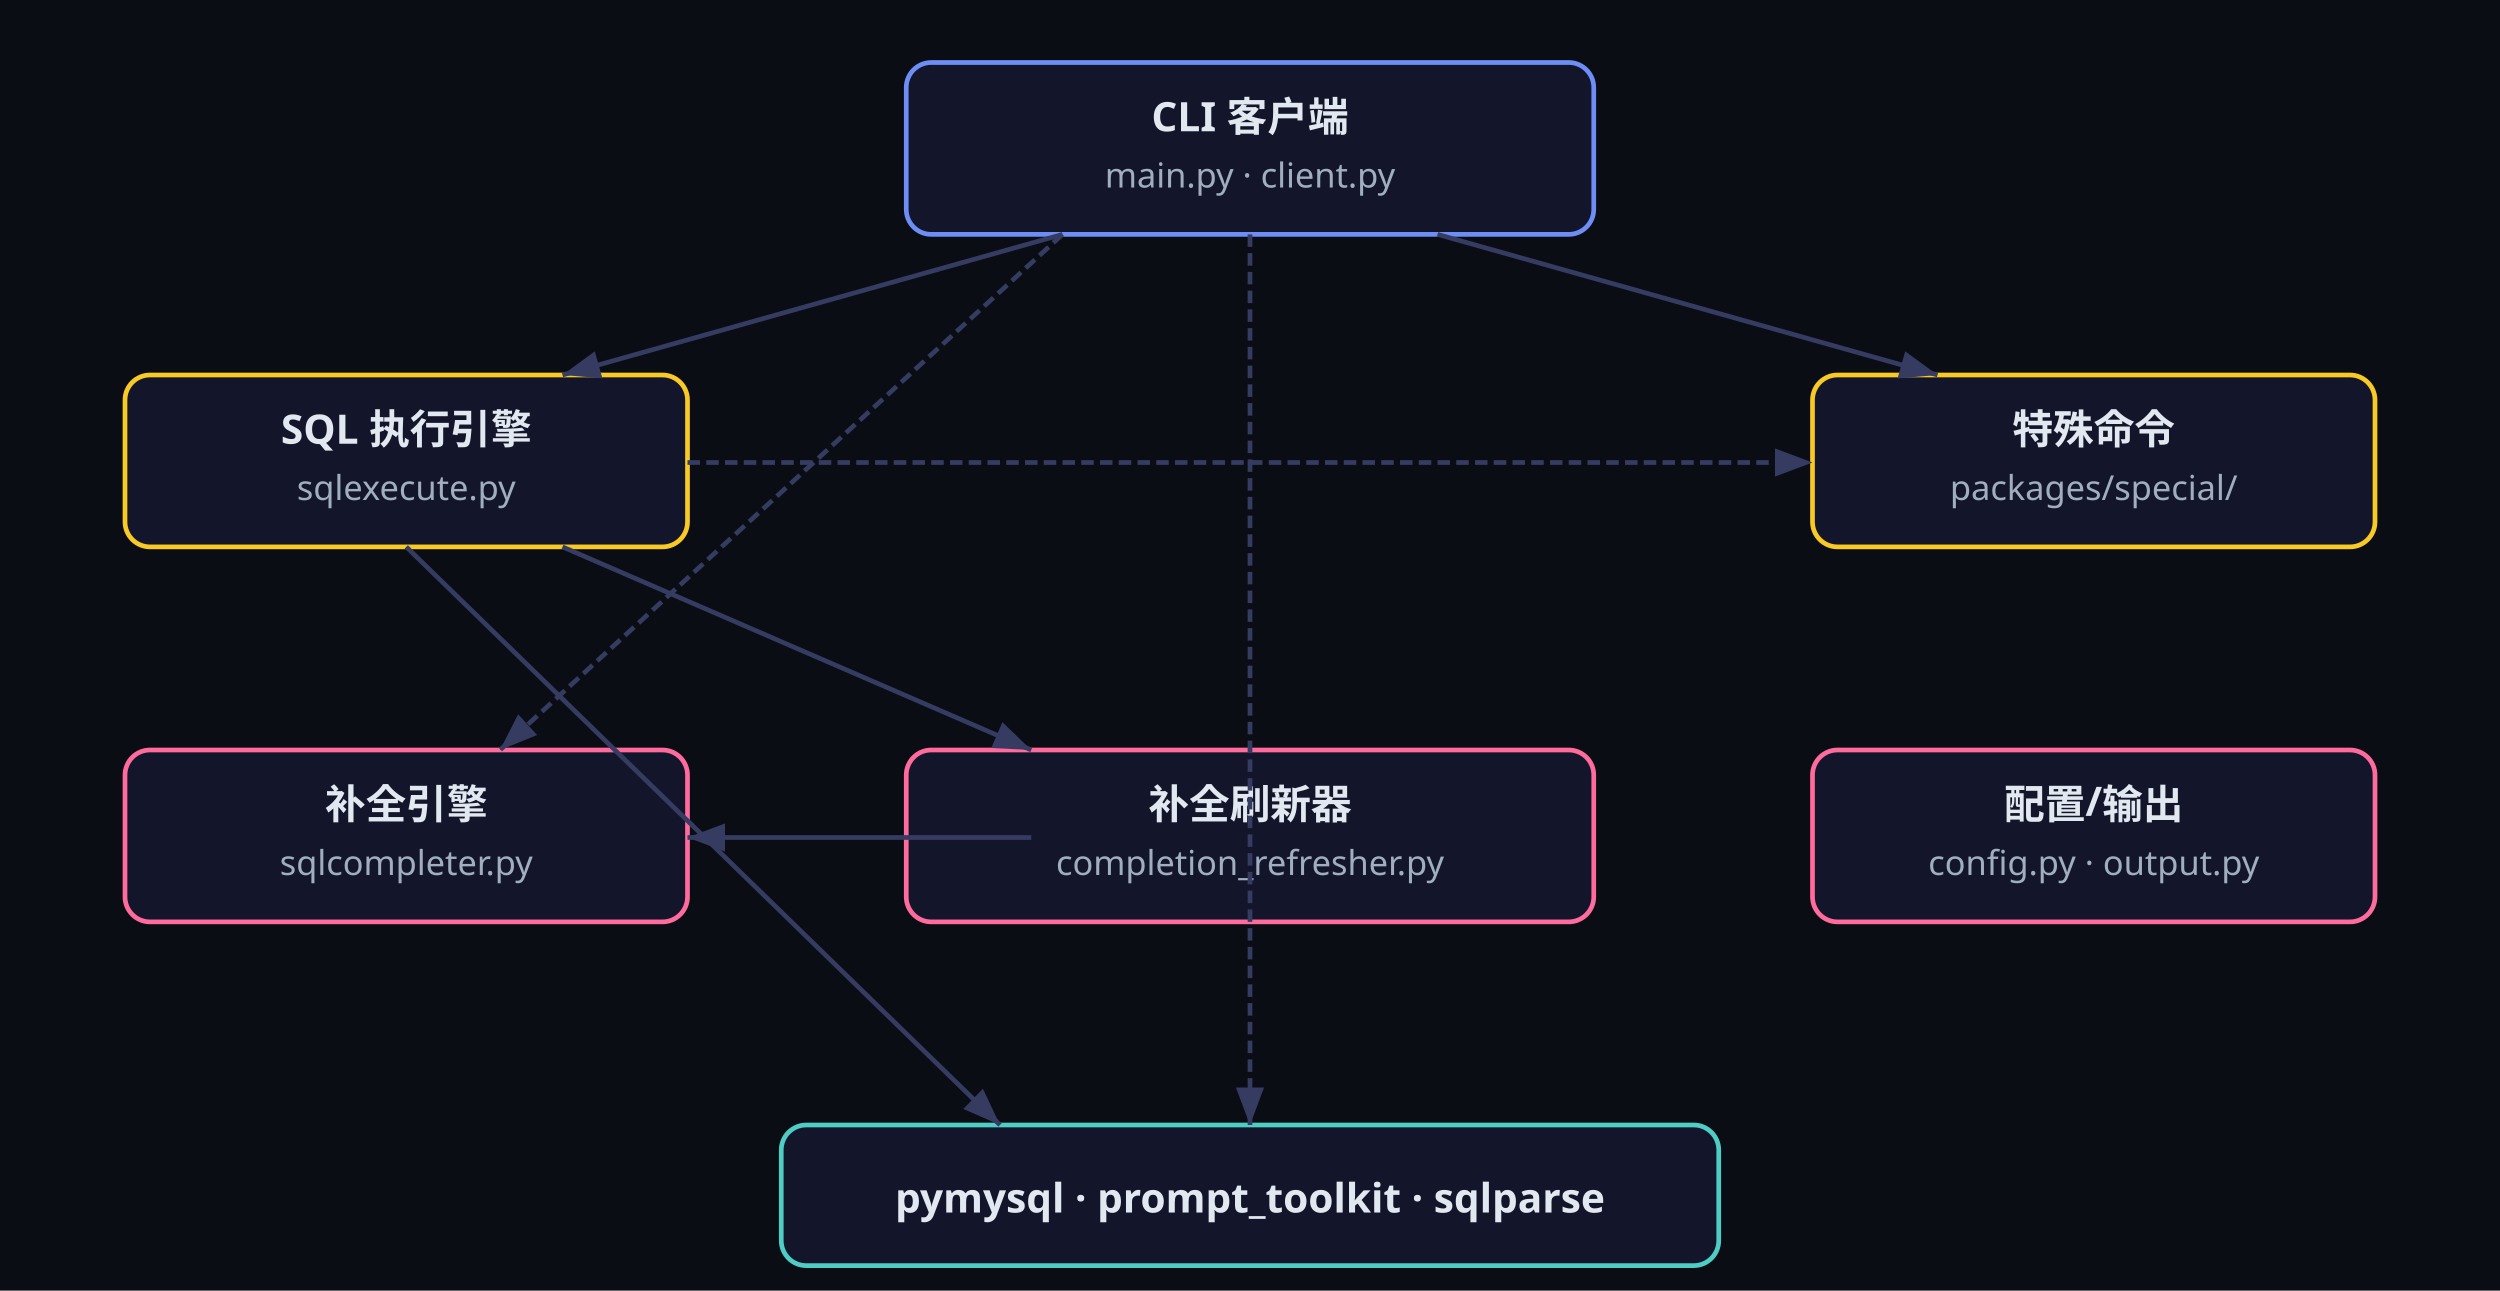
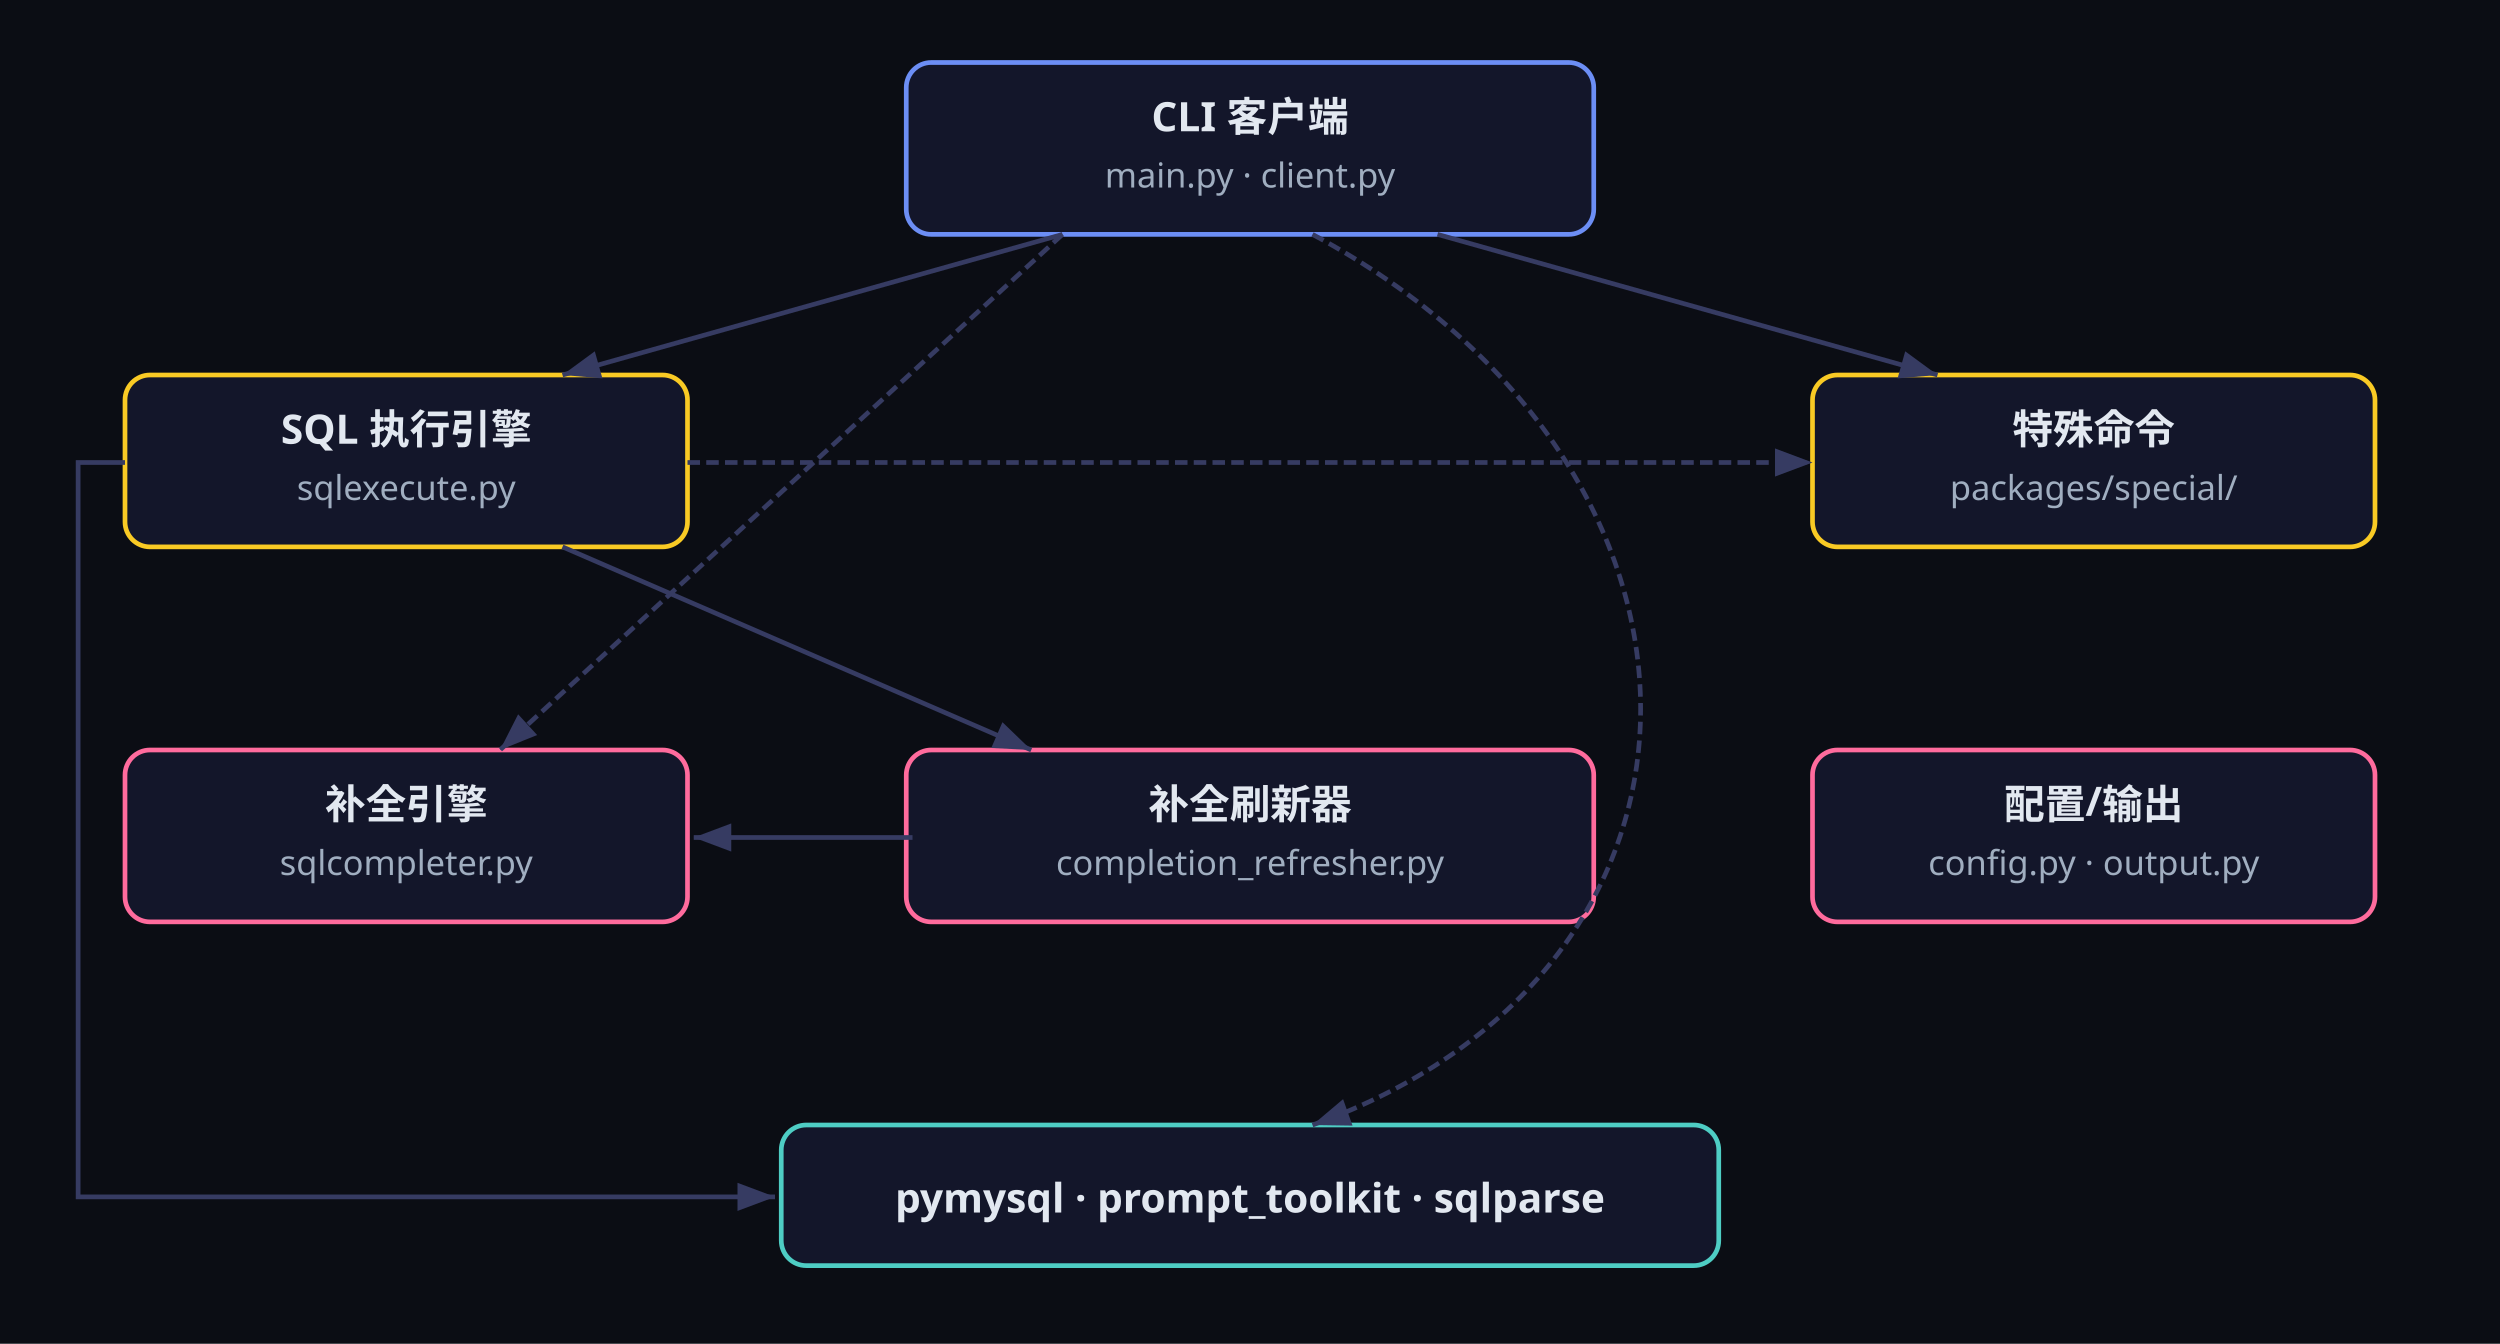
- <svg xmlns="http://www.w3.org/2000/svg" width="800" height="413" viewBox="0 0 800 413">
-   <rect width="800" height="413" fill="#0b0d14" />
+ <svg xmlns="http://www.w3.org/2000/svg" width="800" height="430" viewBox="0 0 800 430">
+   <rect width="800" height="430" fill="#0b0d14" />
  <style>
    .label { font-family: system-ui, sans-serif; font-size: 13px; font-weight: 600; fill: #e2e8f0; }
    .mod { font-family: system-ui, sans-serif; font-size: 11px; fill: #a0aec0; }
    .arrow { stroke: #363b62; stroke-width: 1.5; fill: none; }
-     path:hover { stroke: #6c8ef5 !important; stroke-width: 3 !important; cursor: pointer; }
+     path:hover, line:hover { stroke: #6c8ef5 !important; stroke-width: 3 !important; cursor: pointer; }
  </style>
  <rect x="290" y="20" width="220" height="55" rx="8" fill="#13162a" stroke="#6c8ef5" stroke-width="1.5" />
  <text x="400" y="42" text-anchor="middle" class="label" fill="#6c8ef5">CLI 客户端</text>
  <text x="400" y="60" text-anchor="middle" class="mod">main.py · client.py</text>
  <rect x="40" y="120" width="180" height="55" rx="8" fill="#13162a" stroke="#f9ca24" stroke-width="1.5" />
  <text x="130" y="142" text-anchor="middle" class="label" fill="#f9ca24">SQL 执行引擎</text>
  <text x="130" y="160" text-anchor="middle" class="mod">sqlexecute.py</text>
  <rect x="580" y="120" width="180" height="55" rx="8" fill="#13162a" stroke="#f9ca24" stroke-width="1.5" />
  <text x="670" y="142" text-anchor="middle" class="label" fill="#f9ca24">特殊命令</text>
  <text x="670" y="160" text-anchor="middle" class="mod">packages/special/</text>
  <rect x="40" y="240" width="180" height="55" rx="8" fill="#13162a" stroke="#ff6b9d" stroke-width="1.5" />
  <text x="130" y="262" text-anchor="middle" class="label" fill="#ff6b9d">补全引擎</text>
  <text x="130" y="280" text-anchor="middle" class="mod">sqlcompleter.py</text>
  <rect x="290" y="240" width="220" height="55" rx="8" fill="#13162a" stroke="#ff6b9d" stroke-width="1.5" />
  <text x="400" y="262" text-anchor="middle" class="label" fill="#ff6b9d">补全刷新器</text>
  <text x="400" y="280" text-anchor="middle" class="mod">completion_refresher.py</text>
  <rect x="580" y="240" width="180" height="55" rx="8" fill="#13162a" stroke="#ff6b9d" stroke-width="1.5" />
  <text x="670" y="262" text-anchor="middle" class="label" fill="#ff6b9d">配置/输出</text>
  <text x="670" y="280" text-anchor="middle" class="mod">config.py · output.py</text>
  <rect x="250" y="360" width="300" height="45" rx="8" fill="#13162a" stroke="#4ecdc4" stroke-width="1.5" />
  <text x="400" y="388" text-anchor="middle" class="label" fill="#4ecdc4">pymysql · prompt_toolkit · sqlparse</text>
  <path d="M 340 75 L 180 120" class="arrow" marker-end="url(#ah)" />
  <path d="M 460 75 L 620 120" class="arrow" marker-end="url(#ah)" />
  <path d="M 220 148 L 580 148" class="arrow" marker-end="url(#ah)" stroke-dasharray="4 2" />
  <path d="M 340 75 L 160 240" class="arrow" marker-end="url(#ah)" stroke-dasharray="4 2" />
  <path d="M 180 175 L 330 240" class="arrow" marker-end="url(#ah)" />
-   <path d="M 330 268 L 220 268" class="arrow" marker-end="url(#ah)" />
-   <path d="M 130 175 L 320 360" class="arrow" marker-end="url(#ah)" />
-   <path d="M 400 75 L 400 360" class="arrow" marker-end="url(#ah)" stroke-dasharray="4 2" />
+   <path d="M 292 268 L 222 268" class="arrow" marker-end="url(#ah)" />
+   <path d="M 40 148 L 25 148 L 25 383 L 248 383" class="arrow" marker-end="url(#ah)" />
+   <path d="M 420 75 C 560 150, 560 310, 420 360" class="arrow" marker-end="url(#ah)" stroke-dasharray="4 2" />
  <defs>
    <marker id="ah" markerWidth="8" markerHeight="6" refX="8" refY="3" orient="auto">
      <polygon points="0 0, 8 3, 0 6" fill="#363b62" />
    </marker>
  </defs>
</svg>
